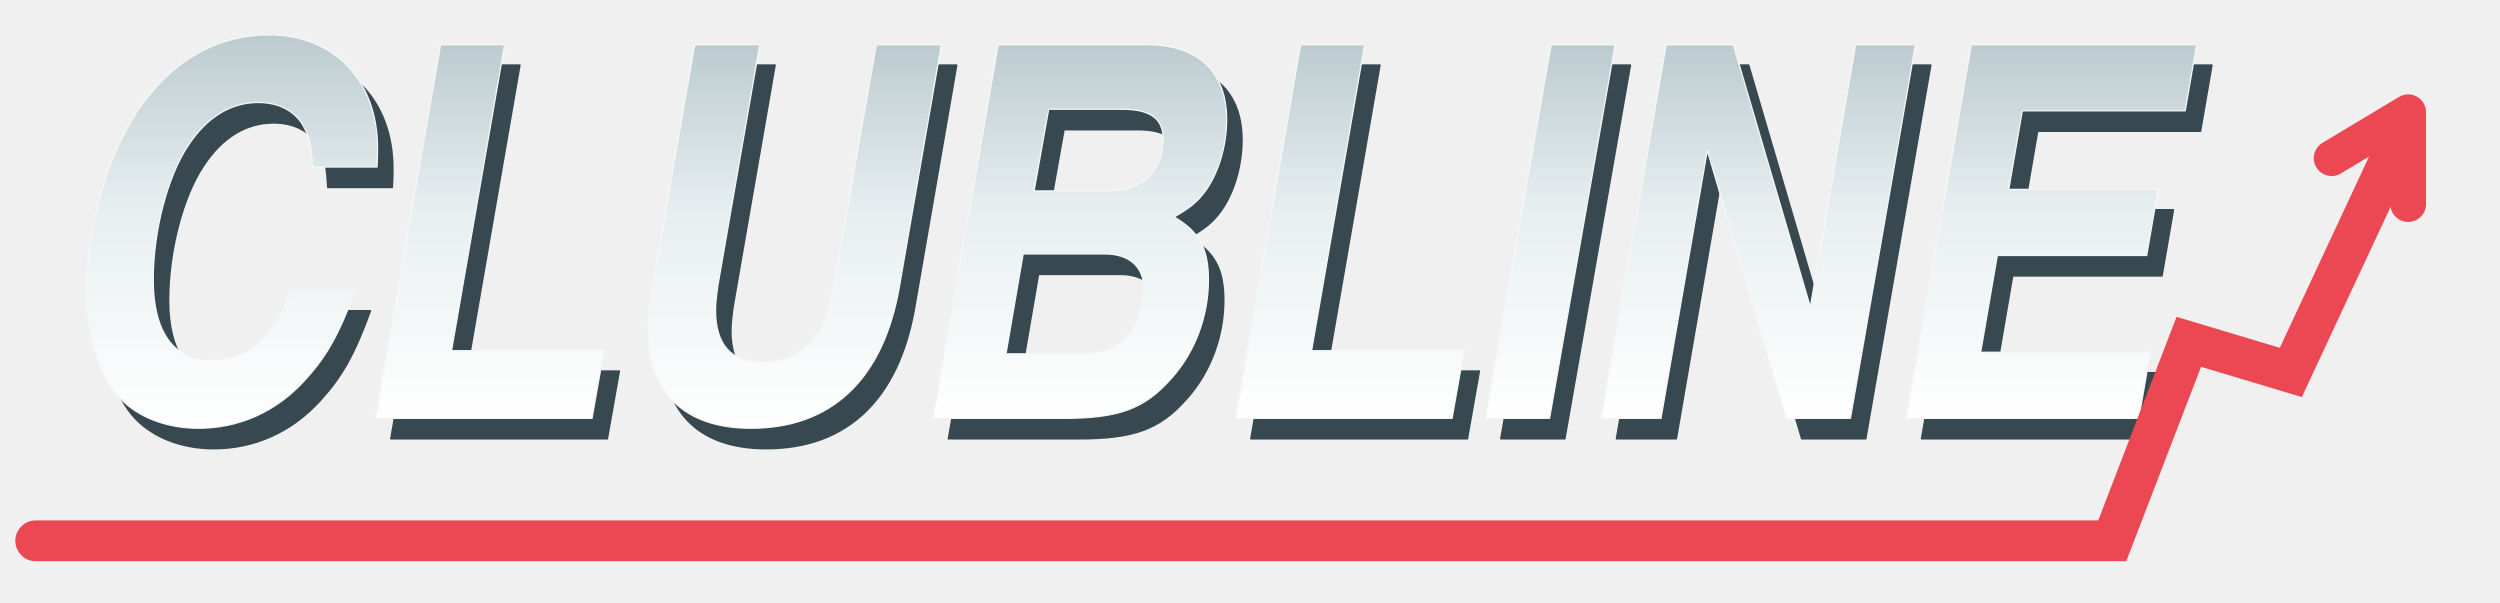
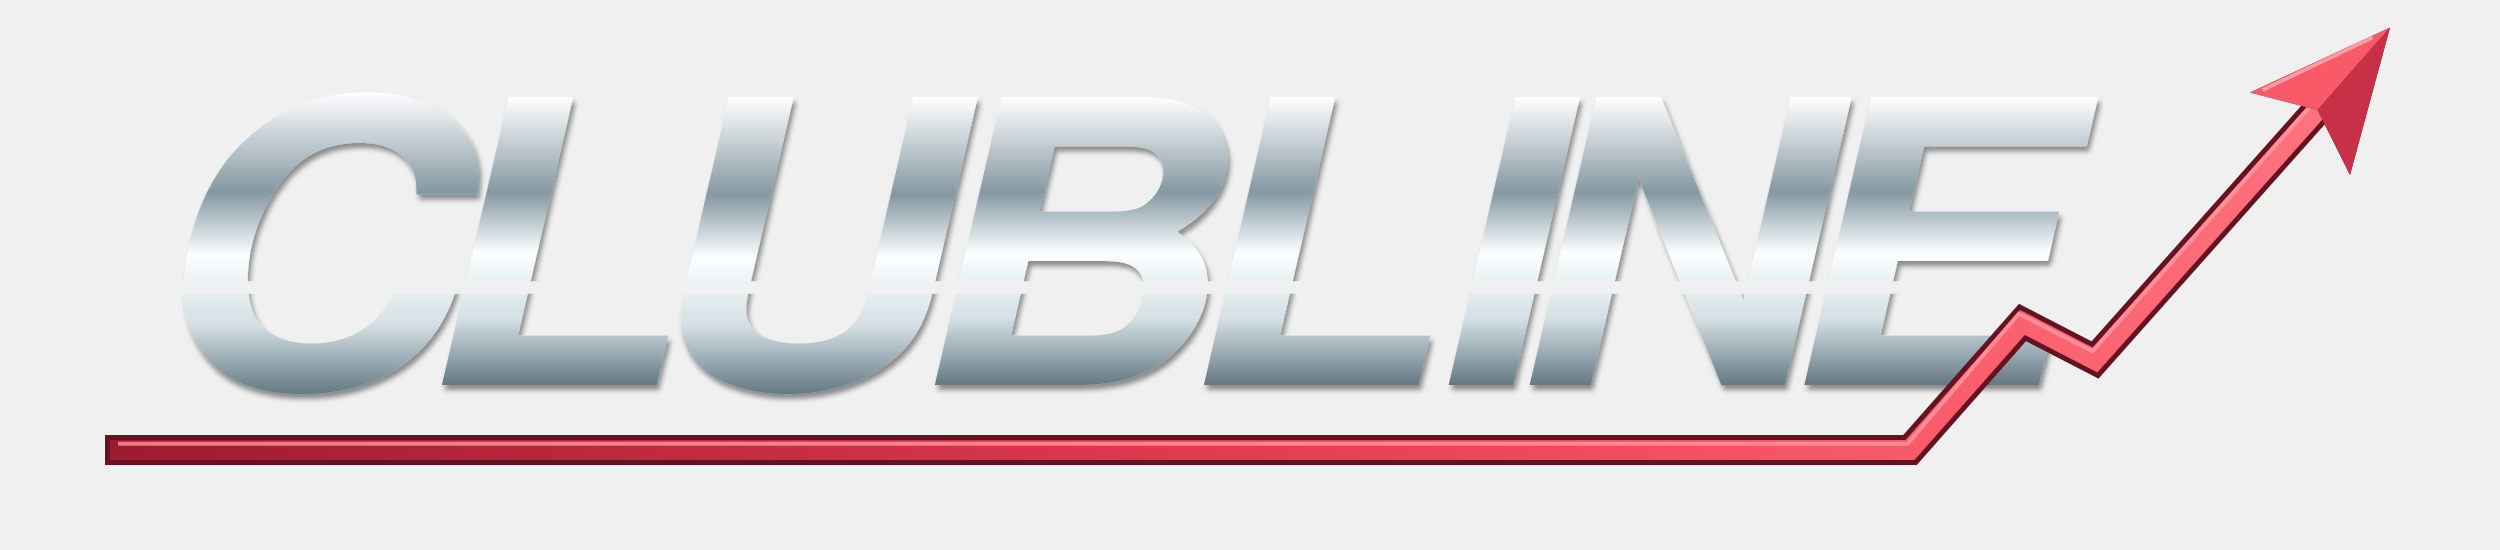
- <svg xmlns="http://www.w3.org/2000/svg" xmlns:xlink="http://www.w3.org/1999/xlink" viewBox="0 0 490 118" role="img" aria-labelledby="title">
+ <svg xmlns="http://www.w3.org/2000/svg" viewBox="0 0 1000 220">
  <defs>
-     <linearGradient id="metal" x1="0" y1="0" x2="0" y2="1">
-       <stop stop-color="#fff" />
-       <stop offset=".55" stop-color="#e8eff1" />
-       <stop offset="1" stop-color="#bccbd0" />
+     <linearGradient id="steel" x1="0%" y1="0%" x2="0%" y2="100%">
+       <stop offset="0" stop-color="#637985" />
+       <stop offset=".23" stop-color="#d4e0e4" />
+       <stop offset=".46" stop-color="#fbfeff" />
+       <stop offset=".67" stop-color="#8498a3" />
+       <stop offset="1" stop-color="#ffffff" />
    </linearGradient>
-     <g id="letters">
-       <path d="M646 483C647 499 647 510 647 519C647 650 563 737 438 737C345 737 262 693 199 609C131 519 88 377 88 241C88 158 113 80 152 39C187 2 242 -19 303 -19C381 -19 453 13 508 74C549 119 573 161 604 246H481C465 205 456 188 439 167C409 130 371 111 327 111C256 111 216 166 216 266C216 359 243 464 283 524C319 579 365 607 418 607C459 607 491 589 506 559C517 538 520 522 522 483Z" transform="translate(8.00 82) scale(0.102 -0.102)" />
-       <path d="M310 718H187L62 0H478L501 130H208Z" transform="translate(67.28 82) scale(0.102 -0.102)" />
-       <path d="M659 718H534L451 245C436 155 388 108 314 108C255 108 225 142 225 208C225 220 227 237 229 252L310 718H185L102 242C98 218 96 193 96 169C96 48 167 -19 293 -19C448 -19 547 75 578 251Z" transform="translate(117.29 82) scale(0.102 -0.102)" />
-       <path d="M62 0H311C419 0 468 18 520 77C565 127 591 196 591 266C591 327 573 359 525 387C555 404 570 416 586 438C611 473 626 525 626 574C626 666 571 718 474 718H187ZM235 316H392C439 316 467 291 467 249C467 174 421 124 353 124H202ZM284 594H425C479 594 504 576 504 538C504 476 464 437 401 437H256Z" transform="translate(176.57 82) scale(0.102 -0.102)" />
-       <path d="M310 718H187L62 0H478L501 130H208Z" transform="translate(235.85 82) scale(0.102 -0.102)" />
-       <path d="M301 718H178L52 0H175Z" transform="translate(285.86 82) scale(0.102 -0.102)" />
-       <path d="M459 214 311 718H182L57 0H172L261 515L413 0H536L661 718H546Z" transform="translate(308.01 82) scale(0.102 -0.102)" />
-       <path d="M620 718H187L62 0H509L531 127H205L237 313H524L546 440H259L285 591H598Z" transform="translate(367.30 82) scale(0.102 -0.102)" />
+     <linearGradient id="signal" x1="50" y1="180" x2="950" y2="10" gradientUnits="userSpaceOnUse">
+       <stop offset="0" stop-color="#9d1b30" />
+       <stop offset=".38" stop-color="#d83349" />
+       <stop offset=".67" stop-color="#f64f60" />
+       <stop offset="1" stop-color="#ff7680" />
+     </linearGradient>
+     <filter id="lift" x="-10%" y="-20%" width="125%" height="150%">
+       <feDropShadow dx="1" dy="2" stdDeviation="1" flood-color="#02070b" flood-opacity=".42" />
+     </filter>
+     <linearGradient id="blade" x1="0" y1="0" x2="0" y2="1">
+       <stop stop-color="#ffffff" />
+       <stop offset=".45" stop-color="#dce5e8" />
+       <stop offset="1" stop-color="#8499a3" />
+     </linearGradient>
+     <mask id="cut">
+       <rect width="1000" height="220" fill="white" />
+       <path d="M0 115H860" stroke="black" stroke-width="5" />
+     </mask>
+   </defs>
+   <g fill="url(#steel)" mask="url(#cut)" filter="url(#lift)">
+     <g transform="translate(55 154) scale(1.0898 1)">
+       <path d="M789 482C792 509 793 520 793 532C793 622 734 697 642 725C608 736 571 741 533 741C410 741 303 688 221 587C151 499 107 364 107 235C107 129 158 41 241 4C282 -14 330 -23 382 -23C564 -23 698 78 742 249H599C570 157 499 105 403 105C339 105 289 133 271 177C261 202 256 232 256 264C256 347 282 434 327 504C374 578 435 613 516 613C570 613 610 595 631 560C644 540 648 521 648 482Z" transform="translate(0.00 0) scale(0.158 -0.158)" />
+       <path d="M385 729H235L80 0H579L606 125H257Z" transform="translate(99.08 0) scale(0.158 -0.158)" />
+       <path d="M659 729 554 235C535 145 485 105 393 105C316 105 271 136 271 190C271 205 273 219 276 235L381 729H231L130 255C126 234 123 214 121 196C120 185 119 176 119 167C119 87 163 26 242 -2C281 -16 323 -23 366 -23C454 -23 536 3 597 51C654 96 686 152 704 235L809 729Z" transform="translate(180.61 0) scale(0.158 -0.158)" />
+       <path d="M82 0H410C494 0 553 16 605 53C657 91 697 150 711 212C714 227 716 242 716 255C716 310 696 348 645 388C722 438 762 501 762 571C762 610 747 649 722 676C686 712 636 729 562 729H237ZM325 439 360 604H524C579 604 603 591 611 558C612 553 613 548 613 542C613 517 603 490 585 471C563 446 541 439 489 439ZM259 125 299 314H477C529 314 555 300 565 269C567 261 568 253 568 245C568 220 559 192 545 171C522 137 494 125 437 125Z" transform="translate(279.69 0) scale(0.158 -0.158)" />
+       <path d="M385 729H235L80 0H579L606 125H257Z" transform="translate(378.77 0) scale(0.158 -0.158)" />
+       <path d="M368 729H218L63 0H213Z" transform="translate(471.30 0) scale(0.158 -0.158)" />
+       <path d="M816 729H674L565 214L373 729H223L68 0H210L321 523L513 0H661Z" transform="translate(500.23 0) scale(0.158 -0.158)" />
+       <path d="M296 314H645L671 439H322L357 604H735L762 729H234L79 0H624L651 125H256Z" transform="translate(599.30 0) scale(0.158 -0.158)" />
    </g>
-   </defs>
-   <use xlink:href="#letters" transform="translate(3 4)" fill="#384850" stroke="#384850" stroke-width="3" stroke-linejoin="round" />
-   <use xlink:href="#letters" fill="url(#metal)" stroke="#f3f7f8" stroke-width="2.5" stroke-linejoin="round" />
-   <path d="M7 106 H414 L429 67 L449 73 L470 28" fill="none" stroke="#eb4854" stroke-width="8" stroke-linecap="round" stroke-linejoin="miter" />
-   <path d="M457 31 L472 22 L472 40" fill="none" stroke="#eb4854" stroke-width="7" stroke-linecap="round" stroke-linejoin="round" />
+   </g>
+   <path d="M48 180H764L809 129L838 144L927 44" fill="none" stroke="#651222" stroke-width="12" stroke-linecap="square" stroke-linejoin="miter" />
+   <path d="M48 180H764L809 129L838 144L927 44" fill="none" stroke="url(#signal)" stroke-width="8" stroke-linecap="square" stroke-linejoin="miter" />
+   <path d="M48 177.5H763L807.5 125.5L837 140.5L925 41.5" fill="none" stroke="#ff9aa1" stroke-width="1.6" stroke-linecap="square" stroke-linejoin="miter" opacity=".78" />
+   <path d="M900 37L956 11L940 70L927 44Z" fill="#891b2c" />
+   <path d="M900 37L956 11L927 44Z" fill="#f85a68" />
+   <path d="M927 44L956 11L940 70Z" fill="#c73046" />
+   <path d="M905 36L949 15" fill="none" stroke="#ffc0c3" stroke-width="1.5" opacity=".65" />
</svg>
